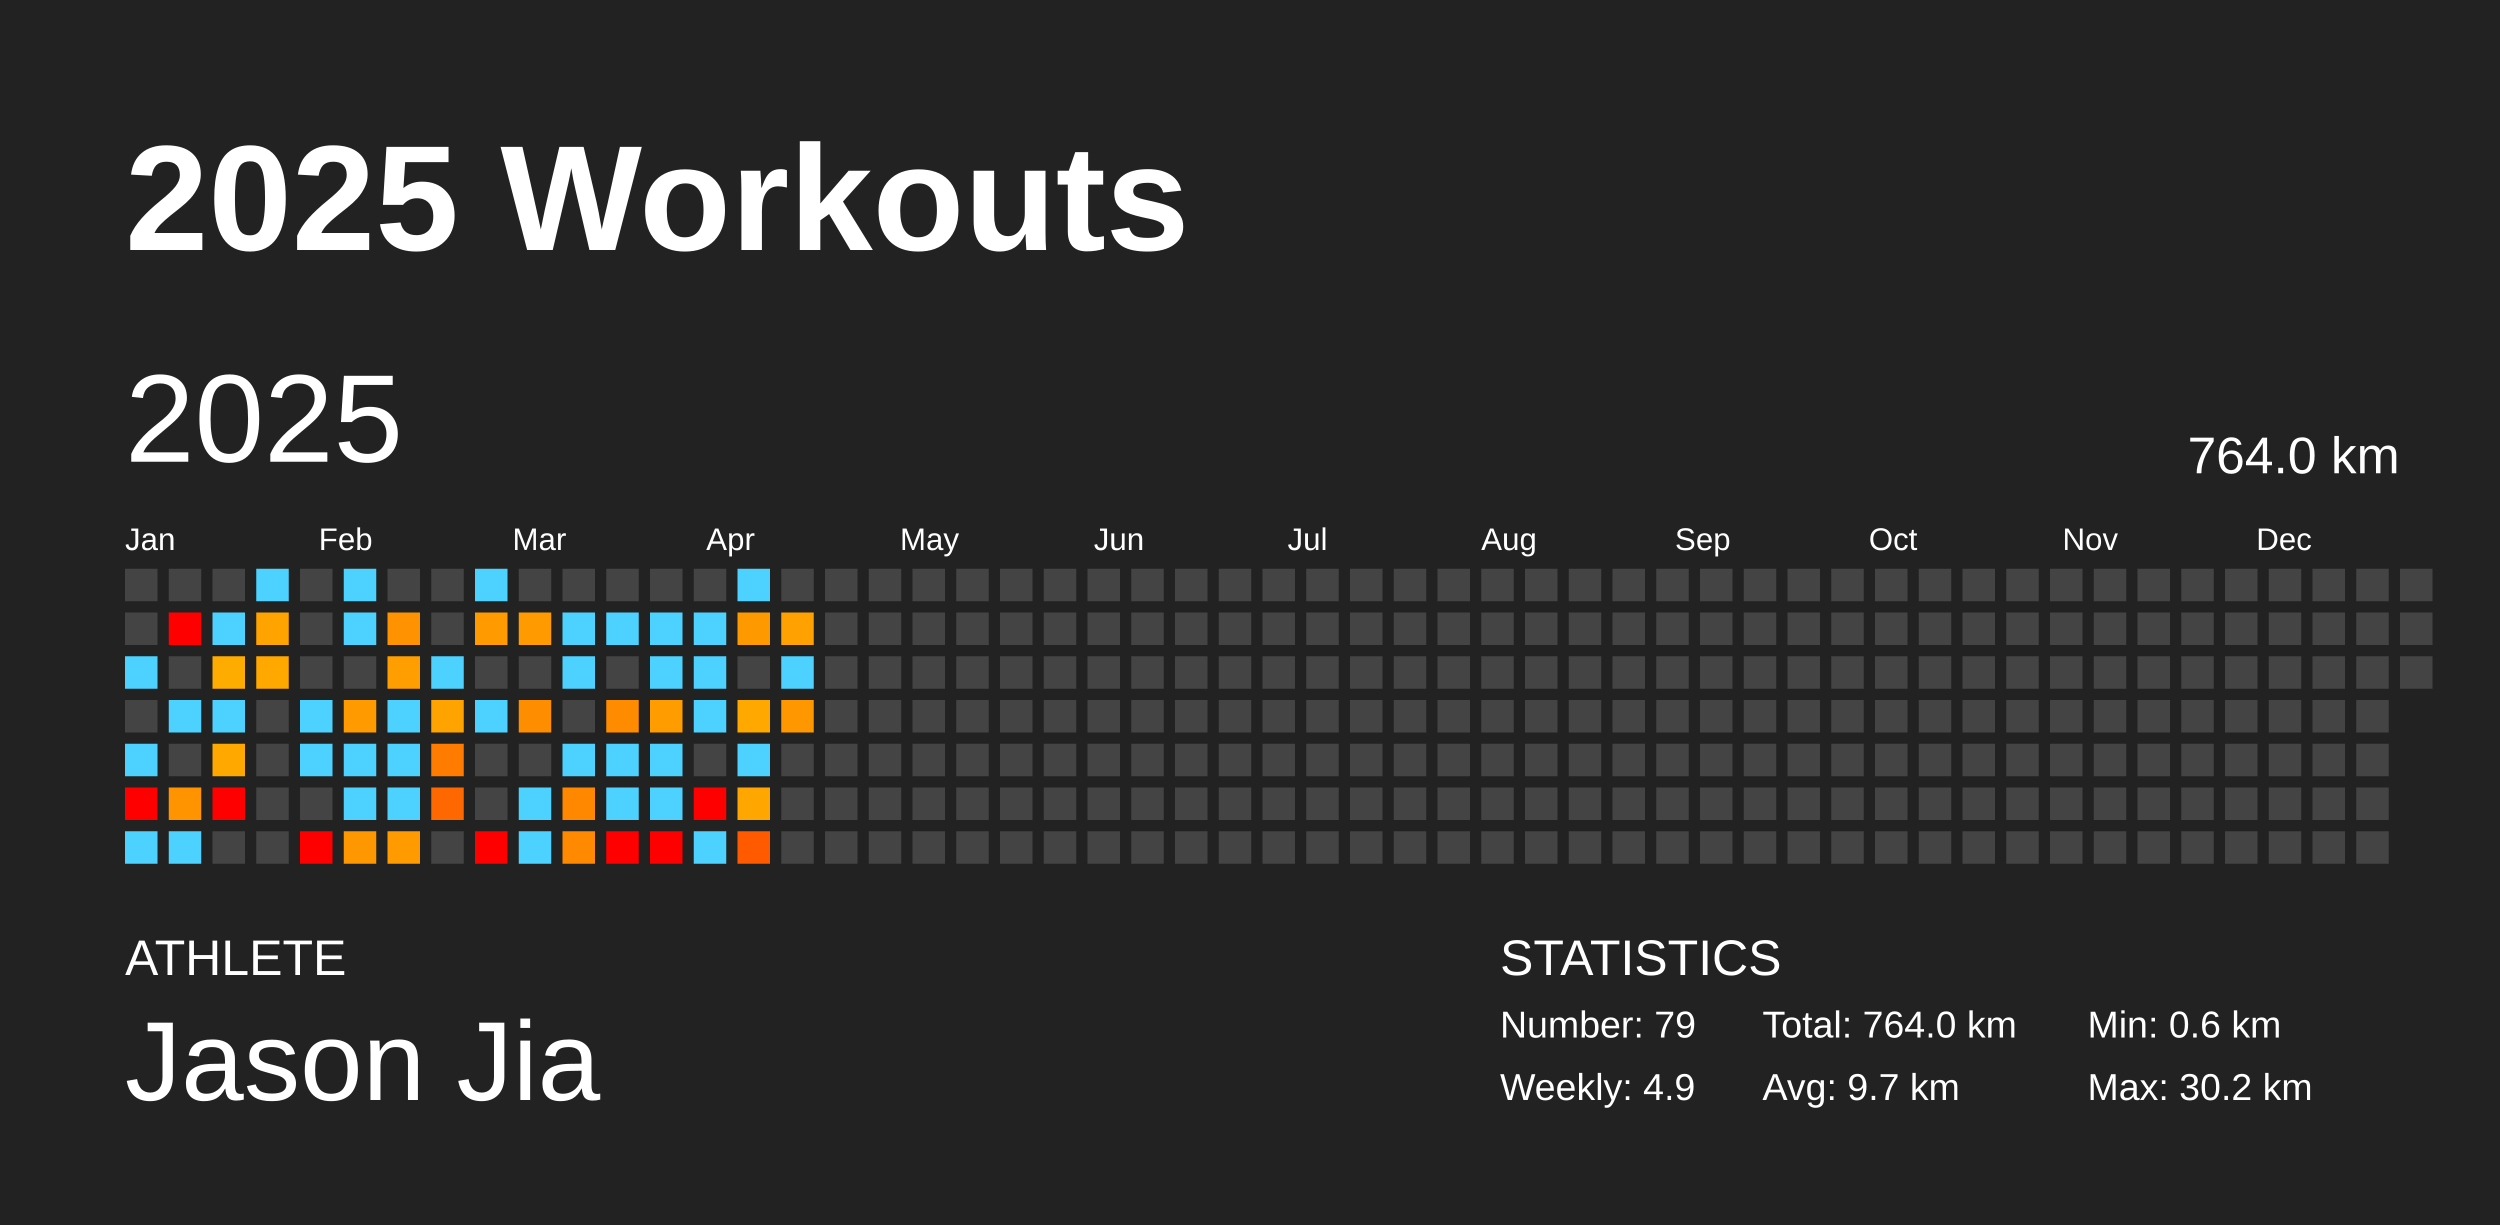
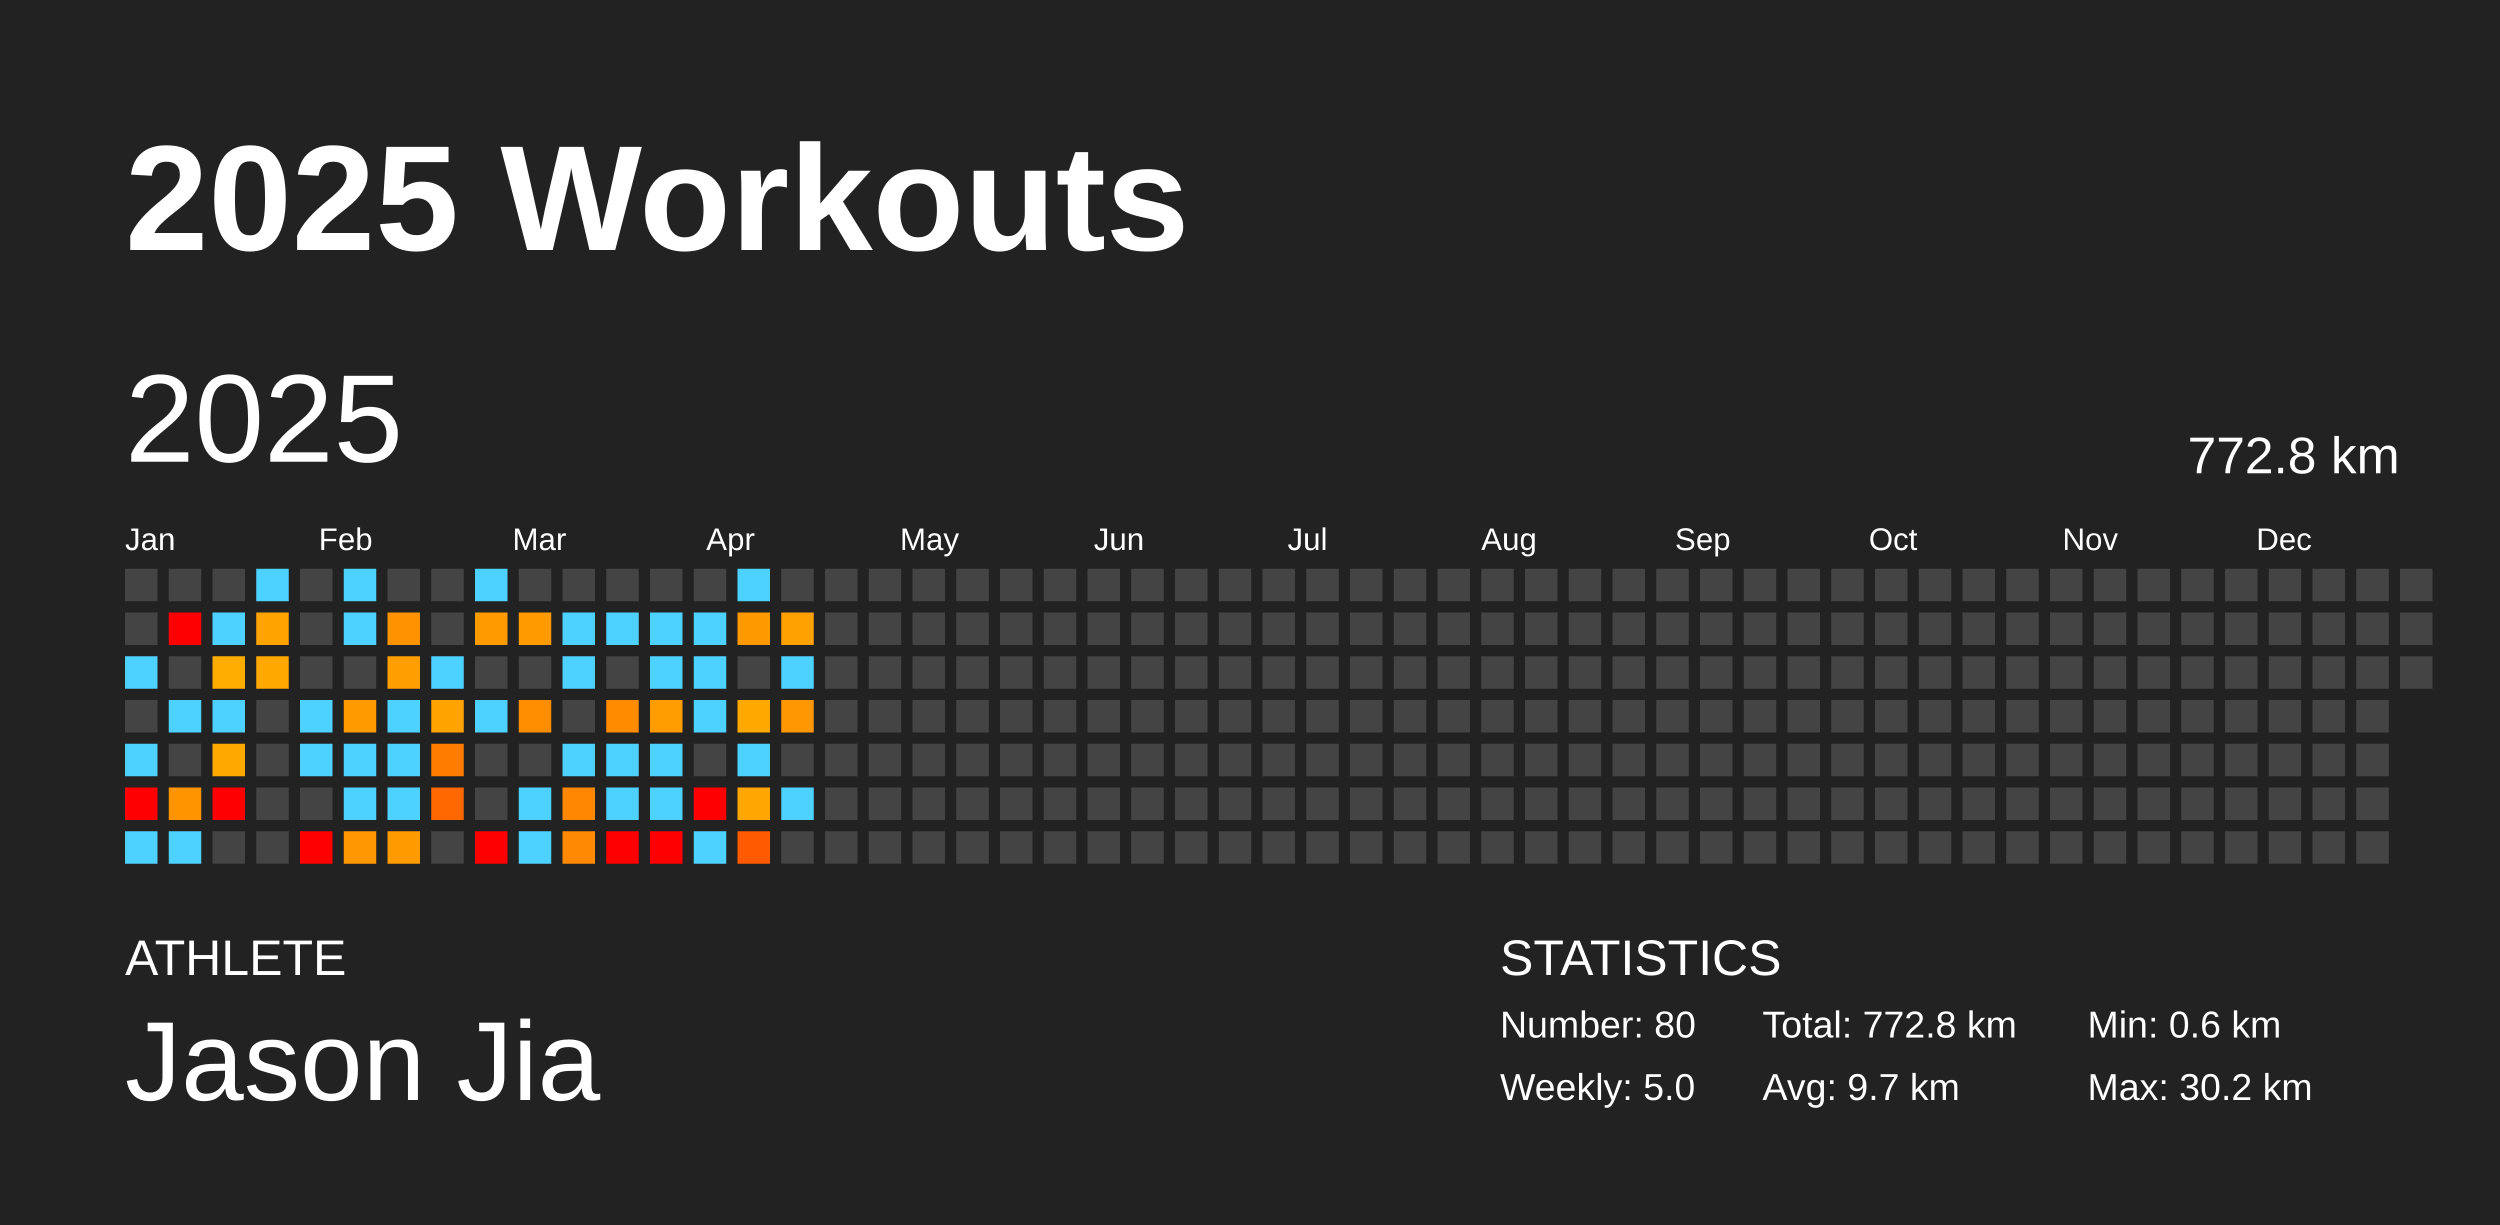
<svg xmlns="http://www.w3.org/2000/svg" baseProfile="full" height="98mm" version="1.1" viewBox="0,0,200,98" width="200mm">
  <defs />
  <rect fill="#222222" height="98" width="200" x="0" y="0" />
  <text fill="#FFFFFF" style="font-size:12px; font-family:Arial; font-weight:bold;" x="10" y="20">2025 Workouts</text>
  <text fill="#FFFFFF" style="font-size:4px; font-family:Arial" x="10" y="78">ATHLETE</text>
  <text fill="#FFFFFF" style="font-size:9px; font-family:Arial" x="10" y="88">Jason Jia</text>
  <text fill="#FFFFFF" style="font-size:4px; font-family:Arial" x="120" y="78">STATISTICS</text>
-   <text fill="#FFFFFF" style="font-size:3px; font-family:Arial" x="120" y="83">Number: 79</text>
-   <text fill="#FFFFFF" style="font-size:3px; font-family:Arial" x="120" y="88">Weekly: 4.9</text>
-   <text fill="#FFFFFF" style="font-size:3px; font-family:Arial" x="141" y="83">Total: 764.0 km</text>
+   <text fill="#FFFFFF" style="font-size:3px; font-family:Arial" x="120" y="83">Number: 80</text>
+   <text fill="#FFFFFF" style="font-size:3px; font-family:Arial" x="120" y="88">Weekly: 5.0</text>
+   <text fill="#FFFFFF" style="font-size:3px; font-family:Arial" x="141" y="83">Total: 772.8 km</text>
  <text fill="#FFFFFF" style="font-size:3px; font-family:Arial" x="141" y="88">Avg: 9.7 km</text>
  <text fill="#FFFFFF" style="font-size:3px; font-family:Arial" x="167" y="83">Min: 0.6 km</text>
  <text fill="#FFFFFF" style="font-size:3px; font-family:Arial" x="167" y="88">Max: 30.2 km</text>
  <text dominant-baseline="hanging" fill="#FFFFFF" style="font-size:10.0px; font-family:Arial;" x="10" y="30">2025</text>
-   <text dominant-baseline="hanging" fill="#FFFFFF" style="font-size:4.125px; font-family:Arial;" x="175" y="35">764.0 km</text>
+   <text dominant-baseline="hanging" fill="#FFFFFF" style="font-size:4.125px; font-family:Arial;" x="175" y="35">772.8 km</text>
  <text fill="#FFFFFF" style="font-size:2.5px; font-family:Arial" x="10.0" y="44">Jan</text>
  <text fill="#FFFFFF" style="font-size:2.5px; font-family:Arial" x="25.5" y="44">Feb</text>
  <text fill="#FFFFFF" style="font-size:2.5px; font-family:Arial" x="41.0" y="44">Mar</text>
  <text fill="#FFFFFF" style="font-size:2.5px; font-family:Arial" x="56.5" y="44">Apr</text>
  <text fill="#FFFFFF" style="font-size:2.5px; font-family:Arial" x="72.0" y="44">May</text>
  <text fill="#FFFFFF" style="font-size:2.5px; font-family:Arial" x="87.5" y="44">Jun</text>
  <text fill="#FFFFFF" style="font-size:2.5px; font-family:Arial" x="103.0" y="44">Jul</text>
  <text fill="#FFFFFF" style="font-size:2.5px; font-family:Arial" x="118.5" y="44">Aug</text>
  <text fill="#FFFFFF" style="font-size:2.5px; font-family:Arial" x="134.0" y="44">Sep</text>
  <text fill="#FFFFFF" style="font-size:2.5px; font-family:Arial" x="149.5" y="44">Oct</text>
  <text fill="#FFFFFF" style="font-size:2.5px; font-family:Arial" x="165.0" y="44">Nov</text>
  <text fill="#FFFFFF" style="font-size:2.5px; font-family:Arial" x="180.5" y="44">Dec</text>
  <rect fill="#444444" height="2.6" width="2.6" x="10.0" y="45.5" />
  <rect fill="#444444" height="2.6" width="2.6" x="10.0" y="49.0" />
  <rect fill="#4dd2ff" height="2.6" width="2.6" x="10.0" y="52.5" />
  <rect fill="#444444" height="2.6" width="2.6" x="10.0" y="56.0" />
  <rect fill="#4dd2ff" height="2.6" width="2.6" x="10.0" y="59.5" />
  <rect fill="red" height="2.6" width="2.6" x="10.0" y="63.0" />
  <rect fill="#4dd2ff" height="2.6" width="2.6" x="10.0" y="66.5" />
  <rect fill="#444444" height="2.6" width="2.6" x="13.5" y="45.5" />
  <rect fill="red" height="2.6" width="2.6" x="13.5" y="49.0" />
  <rect fill="#444444" height="2.6" width="2.6" x="13.5" y="52.5" />
  <rect fill="#4dd2ff" height="2.6" width="2.6" x="13.5" y="56.0" />
  <rect fill="#444444" height="2.6" width="2.6" x="13.5" y="59.5" />
  <rect fill="#ff9300" height="2.6" width="2.6" x="13.5" y="63.0" />
  <rect fill="#4dd2ff" height="2.6" width="2.6" x="13.5" y="66.5" />
  <rect fill="#444444" height="2.6" width="2.6" x="17.0" y="45.5" />
  <rect fill="#4dd2ff" height="2.6" width="2.6" x="17.0" y="49.0" />
  <rect fill="#ffac00" height="2.6" width="2.6" x="17.0" y="52.5" />
  <rect fill="#4dd2ff" height="2.6" width="2.6" x="17.0" y="56.0" />
  <rect fill="#ffa900" height="2.6" width="2.6" x="17.0" y="59.5" />
  <rect fill="red" height="2.6" width="2.6" x="17.0" y="63.0" />
  <rect fill="#444444" height="2.6" width="2.6" x="17.0" y="66.5" />
  <rect fill="#4dd2ff" height="2.6" width="2.6" x="20.5" y="45.5" />
  <rect fill="#ffa300" height="2.6" width="2.6" x="20.5" y="49.0" />
  <rect fill="#ffa800" height="2.6" width="2.6" x="20.5" y="52.5" />
  <rect fill="#444444" height="2.6" width="2.6" x="20.5" y="56.0" />
  <rect fill="#444444" height="2.6" width="2.6" x="20.5" y="59.5" />
  <rect fill="#444444" height="2.6" width="2.6" x="20.5" y="63.0" />
  <rect fill="#444444" height="2.6" width="2.6" x="20.5" y="66.5" />
  <rect fill="#444444" height="2.6" width="2.6" x="24.0" y="45.5" />
  <rect fill="#444444" height="2.6" width="2.6" x="24.0" y="49.0" />
  <rect fill="#444444" height="2.6" width="2.6" x="24.0" y="52.5" />
  <rect fill="#4dd2ff" height="2.6" width="2.6" x="24.0" y="56.0" />
  <rect fill="#4dd2ff" height="2.6" width="2.6" x="24.0" y="59.5" />
  <rect fill="#444444" height="2.6" width="2.6" x="24.0" y="63.0" />
  <rect fill="red" height="2.6" width="2.6" x="24.0" y="66.5" />
  <rect fill="#4dd2ff" height="2.6" width="2.6" x="27.5" y="45.5" />
  <rect fill="#4dd2ff" height="2.6" width="2.6" x="27.5" y="49.0" />
  <rect fill="#444444" height="2.6" width="2.6" x="27.5" y="52.5" />
  <rect fill="#ff9b00" height="2.6" width="2.6" x="27.5" y="56.0" />
  <rect fill="#4dd2ff" height="2.6" width="2.6" x="27.5" y="59.5" />
  <rect fill="#4dd2ff" height="2.6" width="2.6" x="27.5" y="63.0" />
  <rect fill="#ff9800" height="2.6" width="2.6" x="27.5" y="66.5" />
  <rect fill="#444444" height="2.6" width="2.6" x="31.0" y="45.5" />
  <rect fill="#ff9200" height="2.6" width="2.6" x="31.0" y="49.0" />
  <rect fill="#ff9e00" height="2.6" width="2.6" x="31.0" y="52.5" />
  <rect fill="#4dd2ff" height="2.6" width="2.6" x="31.0" y="56.0" />
  <rect fill="#4dd2ff" height="2.6" width="2.6" x="31.0" y="59.5" />
  <rect fill="#4dd2ff" height="2.6" width="2.6" x="31.0" y="63.0" />
  <rect fill="#ff9b00" height="2.6" width="2.6" x="31.0" y="66.5" />
  <rect fill="#444444" height="2.6" width="2.6" x="34.5" y="45.5" />
  <rect fill="#444444" height="2.6" width="2.6" x="34.5" y="49.0" />
  <rect fill="#4dd2ff" height="2.6" width="2.6" x="34.5" y="52.5" />
  <rect fill="#ffa300" height="2.6" width="2.6" x="34.5" y="56.0" />
  <rect fill="#ff7c00" height="2.6" width="2.6" x="34.5" y="59.5" />
  <rect fill="#ff6800" height="2.6" width="2.6" x="34.5" y="63.0" />
  <rect fill="#444444" height="2.6" width="2.6" x="34.5" y="66.5" />
  <rect fill="#4dd2ff" height="2.6" width="2.6" x="38.0" y="45.5" />
  <rect fill="#ff9a00" height="2.6" width="2.6" x="38.0" y="49.0" />
  <rect fill="#444444" height="2.6" width="2.6" x="38.0" y="52.5" />
  <rect fill="#4dd2ff" height="2.6" width="2.6" x="38.0" y="56.0" />
  <rect fill="#444444" height="2.6" width="2.6" x="38.0" y="59.5" />
  <rect fill="#444444" height="2.6" width="2.6" x="38.0" y="63.0" />
  <rect fill="red" height="2.6" width="2.6" x="38.0" y="66.5" />
  <rect fill="#444444" height="2.6" width="2.6" x="41.5" y="45.5" />
  <rect fill="#ff9b00" height="2.6" width="2.6" x="41.5" y="49.0" />
  <rect fill="#444444" height="2.6" width="2.6" x="41.5" y="52.5" />
  <rect fill="#ff8d00" height="2.6" width="2.6" x="41.5" y="56.0" />
  <rect fill="#444444" height="2.6" width="2.6" x="41.5" y="59.5" />
  <rect fill="#4dd2ff" height="2.6" width="2.6" x="41.5" y="63.0" />
  <rect fill="#4dd2ff" height="2.6" width="2.6" x="41.5" y="66.5" />
  <rect fill="#444444" height="2.6" width="2.6" x="45.0" y="45.5" />
  <rect fill="#4dd2ff" height="2.6" width="2.6" x="45.0" y="49.0" />
  <rect fill="#4dd2ff" height="2.6" width="2.6" x="45.0" y="52.5" />
  <rect fill="#444444" height="2.6" width="2.6" x="45.0" y="56.0" />
  <rect fill="#4dd2ff" height="2.6" width="2.6" x="45.0" y="59.5" />
  <rect fill="#ff8800" height="2.6" width="2.6" x="45.0" y="63.0" />
  <rect fill="#ff8900" height="2.6" width="2.6" x="45.0" y="66.5" />
  <rect fill="#444444" height="2.6" width="2.6" x="48.5" y="45.5" />
  <rect fill="#4dd2ff" height="2.6" width="2.6" x="48.5" y="49.0" />
  <rect fill="#444444" height="2.6" width="2.6" x="48.5" y="52.5" />
  <rect fill="#ff8c00" height="2.6" width="2.6" x="48.5" y="56.0" />
  <rect fill="#4dd2ff" height="2.6" width="2.6" x="48.5" y="59.5" />
  <rect fill="#4dd2ff" height="2.6" width="2.6" x="48.5" y="63.0" />
  <rect fill="red" height="2.6" width="2.6" x="48.5" y="66.5" />
  <rect fill="#444444" height="2.6" width="2.6" x="52.0" y="45.5" />
  <rect fill="#4dd2ff" height="2.6" width="2.6" x="52.0" y="49.0" />
  <rect fill="#4dd2ff" height="2.6" width="2.6" x="52.0" y="52.5" />
  <rect fill="#ff9c00" height="2.6" width="2.6" x="52.0" y="56.0" />
  <rect fill="#4dd2ff" height="2.6" width="2.6" x="52.0" y="59.5" />
  <rect fill="#4dd2ff" height="2.6" width="2.6" x="52.0" y="63.0" />
  <rect fill="red" height="2.6" width="2.6" x="52.0" y="66.5" />
  <rect fill="#444444" height="2.6" width="2.6" x="55.5" y="45.5" />
  <rect fill="#4dd2ff" height="2.6" width="2.6" x="55.5" y="49.0" />
  <rect fill="#4dd2ff" height="2.6" width="2.6" x="55.5" y="52.5" />
  <rect fill="#4dd2ff" height="2.6" width="2.6" x="55.5" y="56.0" />
  <rect fill="#444444" height="2.6" width="2.6" x="55.5" y="59.5" />
  <rect fill="red" height="2.6" width="2.6" x="55.5" y="63.0" />
  <rect fill="#4dd2ff" height="2.6" width="2.6" x="55.5" y="66.5" />
  <rect fill="#4dd2ff" height="2.6" width="2.6" x="59.0" y="45.5" />
  <rect fill="#ff9900" height="2.6" width="2.6" x="59.0" y="49.0" />
  <rect fill="#444444" height="2.6" width="2.6" x="59.0" y="52.5" />
  <rect fill="#ffa900" height="2.6" width="2.6" x="59.0" y="56.0" />
  <rect fill="#4dd2ff" height="2.6" width="2.6" x="59.0" y="59.5" />
  <rect fill="#ffa700" height="2.6" width="2.6" x="59.0" y="63.0" />
  <rect fill="#ff5a00" height="2.6" width="2.6" x="59.0" y="66.5" />
  <rect fill="#444444" height="2.6" width="2.6" x="62.5" y="45.5" />
  <rect fill="#ffa100" height="2.6" width="2.6" x="62.5" y="49.0" />
  <rect fill="#4dd2ff" height="2.6" width="2.6" x="62.5" y="52.5" />
  <rect fill="#ff9700" height="2.6" width="2.6" x="62.5" y="56.0" />
  <rect fill="#444444" height="2.6" width="2.6" x="62.5" y="59.5" />
-   <rect fill="#444444" height="2.6" width="2.6" x="62.5" y="63.0" />
+   <rect fill="#4dd2ff" height="2.6" width="2.6" x="62.5" y="63.0" />
  <rect fill="#444444" height="2.6" width="2.6" x="62.5" y="66.5" />
  <rect fill="#444444" height="2.6" width="2.6" x="66.0" y="45.5" />
  <rect fill="#444444" height="2.6" width="2.6" x="66.0" y="49.0" />
  <rect fill="#444444" height="2.6" width="2.6" x="66.0" y="52.5" />
  <rect fill="#444444" height="2.6" width="2.6" x="66.0" y="56.0" />
  <rect fill="#444444" height="2.6" width="2.6" x="66.0" y="59.5" />
  <rect fill="#444444" height="2.6" width="2.6" x="66.0" y="63.0" />
  <rect fill="#444444" height="2.6" width="2.6" x="66.0" y="66.5" />
  <rect fill="#444444" height="2.6" width="2.6" x="69.5" y="45.5" />
  <rect fill="#444444" height="2.6" width="2.6" x="69.5" y="49.0" />
  <rect fill="#444444" height="2.6" width="2.6" x="69.5" y="52.5" />
  <rect fill="#444444" height="2.6" width="2.6" x="69.5" y="56.0" />
  <rect fill="#444444" height="2.6" width="2.6" x="69.5" y="59.5" />
  <rect fill="#444444" height="2.6" width="2.6" x="69.5" y="63.0" />
  <rect fill="#444444" height="2.6" width="2.6" x="69.5" y="66.5" />
  <rect fill="#444444" height="2.6" width="2.6" x="73.0" y="45.5" />
  <rect fill="#444444" height="2.6" width="2.6" x="73.0" y="49.0" />
  <rect fill="#444444" height="2.6" width="2.6" x="73.0" y="52.5" />
  <rect fill="#444444" height="2.6" width="2.6" x="73.0" y="56.0" />
  <rect fill="#444444" height="2.6" width="2.6" x="73.0" y="59.5" />
  <rect fill="#444444" height="2.6" width="2.6" x="73.0" y="63.0" />
  <rect fill="#444444" height="2.6" width="2.6" x="73.0" y="66.5" />
  <rect fill="#444444" height="2.6" width="2.6" x="76.5" y="45.5" />
  <rect fill="#444444" height="2.6" width="2.6" x="76.5" y="49.0" />
  <rect fill="#444444" height="2.6" width="2.6" x="76.5" y="52.5" />
  <rect fill="#444444" height="2.6" width="2.6" x="76.5" y="56.0" />
  <rect fill="#444444" height="2.6" width="2.6" x="76.5" y="59.5" />
  <rect fill="#444444" height="2.6" width="2.6" x="76.5" y="63.0" />
  <rect fill="#444444" height="2.6" width="2.6" x="76.5" y="66.5" />
  <rect fill="#444444" height="2.6" width="2.6" x="80.0" y="45.5" />
  <rect fill="#444444" height="2.6" width="2.6" x="80.0" y="49.0" />
  <rect fill="#444444" height="2.6" width="2.6" x="80.0" y="52.5" />
  <rect fill="#444444" height="2.6" width="2.6" x="80.0" y="56.0" />
  <rect fill="#444444" height="2.6" width="2.6" x="80.0" y="59.5" />
  <rect fill="#444444" height="2.6" width="2.6" x="80.0" y="63.0" />
  <rect fill="#444444" height="2.6" width="2.6" x="80.0" y="66.5" />
  <rect fill="#444444" height="2.6" width="2.6" x="83.5" y="45.5" />
  <rect fill="#444444" height="2.6" width="2.6" x="83.5" y="49.0" />
  <rect fill="#444444" height="2.6" width="2.6" x="83.5" y="52.5" />
  <rect fill="#444444" height="2.6" width="2.6" x="83.5" y="56.0" />
  <rect fill="#444444" height="2.6" width="2.6" x="83.5" y="59.5" />
  <rect fill="#444444" height="2.6" width="2.6" x="83.5" y="63.0" />
  <rect fill="#444444" height="2.6" width="2.6" x="83.5" y="66.5" />
  <rect fill="#444444" height="2.6" width="2.6" x="87.0" y="45.5" />
  <rect fill="#444444" height="2.6" width="2.6" x="87.0" y="49.0" />
  <rect fill="#444444" height="2.6" width="2.6" x="87.0" y="52.5" />
  <rect fill="#444444" height="2.6" width="2.6" x="87.0" y="56.0" />
  <rect fill="#444444" height="2.6" width="2.6" x="87.0" y="59.5" />
  <rect fill="#444444" height="2.6" width="2.6" x="87.0" y="63.0" />
  <rect fill="#444444" height="2.6" width="2.6" x="87.0" y="66.5" />
  <rect fill="#444444" height="2.6" width="2.6" x="90.5" y="45.5" />
  <rect fill="#444444" height="2.6" width="2.6" x="90.5" y="49.0" />
  <rect fill="#444444" height="2.6" width="2.6" x="90.5" y="52.5" />
  <rect fill="#444444" height="2.6" width="2.6" x="90.5" y="56.0" />
  <rect fill="#444444" height="2.6" width="2.6" x="90.5" y="59.5" />
  <rect fill="#444444" height="2.6" width="2.6" x="90.5" y="63.0" />
  <rect fill="#444444" height="2.6" width="2.6" x="90.5" y="66.5" />
  <rect fill="#444444" height="2.6" width="2.6" x="94.0" y="45.5" />
  <rect fill="#444444" height="2.6" width="2.6" x="94.0" y="49.0" />
  <rect fill="#444444" height="2.6" width="2.6" x="94.0" y="52.5" />
  <rect fill="#444444" height="2.6" width="2.6" x="94.0" y="56.0" />
  <rect fill="#444444" height="2.6" width="2.6" x="94.0" y="59.5" />
  <rect fill="#444444" height="2.6" width="2.6" x="94.0" y="63.0" />
  <rect fill="#444444" height="2.6" width="2.6" x="94.0" y="66.5" />
  <rect fill="#444444" height="2.6" width="2.6" x="97.5" y="45.5" />
  <rect fill="#444444" height="2.6" width="2.6" x="97.5" y="49.0" />
  <rect fill="#444444" height="2.6" width="2.6" x="97.5" y="52.5" />
  <rect fill="#444444" height="2.6" width="2.6" x="97.5" y="56.0" />
  <rect fill="#444444" height="2.6" width="2.6" x="97.5" y="59.5" />
  <rect fill="#444444" height="2.6" width="2.6" x="97.5" y="63.0" />
  <rect fill="#444444" height="2.6" width="2.6" x="97.5" y="66.5" />
  <rect fill="#444444" height="2.6" width="2.6" x="101.0" y="45.5" />
  <rect fill="#444444" height="2.6" width="2.6" x="101.0" y="49.0" />
  <rect fill="#444444" height="2.6" width="2.6" x="101.0" y="52.5" />
  <rect fill="#444444" height="2.6" width="2.6" x="101.0" y="56.0" />
  <rect fill="#444444" height="2.6" width="2.6" x="101.0" y="59.5" />
  <rect fill="#444444" height="2.6" width="2.6" x="101.0" y="63.0" />
  <rect fill="#444444" height="2.6" width="2.6" x="101.0" y="66.5" />
  <rect fill="#444444" height="2.6" width="2.6" x="104.5" y="45.5" />
  <rect fill="#444444" height="2.6" width="2.6" x="104.5" y="49.0" />
  <rect fill="#444444" height="2.6" width="2.6" x="104.5" y="52.5" />
  <rect fill="#444444" height="2.6" width="2.6" x="104.5" y="56.0" />
  <rect fill="#444444" height="2.6" width="2.6" x="104.5" y="59.5" />
  <rect fill="#444444" height="2.6" width="2.6" x="104.5" y="63.0" />
  <rect fill="#444444" height="2.6" width="2.6" x="104.5" y="66.5" />
  <rect fill="#444444" height="2.6" width="2.6" x="108.0" y="45.5" />
  <rect fill="#444444" height="2.6" width="2.6" x="108.0" y="49.0" />
  <rect fill="#444444" height="2.6" width="2.6" x="108.0" y="52.5" />
  <rect fill="#444444" height="2.6" width="2.6" x="108.0" y="56.0" />
  <rect fill="#444444" height="2.6" width="2.6" x="108.0" y="59.5" />
  <rect fill="#444444" height="2.6" width="2.6" x="108.0" y="63.0" />
  <rect fill="#444444" height="2.6" width="2.6" x="108.0" y="66.5" />
  <rect fill="#444444" height="2.6" width="2.6" x="111.5" y="45.5" />
  <rect fill="#444444" height="2.6" width="2.6" x="111.5" y="49.0" />
  <rect fill="#444444" height="2.6" width="2.6" x="111.5" y="52.5" />
  <rect fill="#444444" height="2.6" width="2.6" x="111.5" y="56.0" />
  <rect fill="#444444" height="2.6" width="2.6" x="111.5" y="59.5" />
  <rect fill="#444444" height="2.6" width="2.6" x="111.5" y="63.0" />
  <rect fill="#444444" height="2.6" width="2.6" x="111.5" y="66.5" />
  <rect fill="#444444" height="2.6" width="2.6" x="115.0" y="45.5" />
  <rect fill="#444444" height="2.6" width="2.6" x="115.0" y="49.0" />
  <rect fill="#444444" height="2.6" width="2.6" x="115.0" y="52.5" />
  <rect fill="#444444" height="2.6" width="2.6" x="115.0" y="56.0" />
  <rect fill="#444444" height="2.6" width="2.6" x="115.0" y="59.5" />
  <rect fill="#444444" height="2.6" width="2.6" x="115.0" y="63.0" />
  <rect fill="#444444" height="2.6" width="2.6" x="115.0" y="66.5" />
  <rect fill="#444444" height="2.6" width="2.6" x="118.5" y="45.5" />
  <rect fill="#444444" height="2.6" width="2.6" x="118.5" y="49.0" />
  <rect fill="#444444" height="2.6" width="2.6" x="118.5" y="52.5" />
  <rect fill="#444444" height="2.6" width="2.6" x="118.5" y="56.0" />
  <rect fill="#444444" height="2.6" width="2.6" x="118.5" y="59.5" />
  <rect fill="#444444" height="2.6" width="2.6" x="118.5" y="63.0" />
  <rect fill="#444444" height="2.6" width="2.6" x="118.5" y="66.5" />
  <rect fill="#444444" height="2.6" width="2.6" x="122.0" y="45.5" />
  <rect fill="#444444" height="2.6" width="2.6" x="122.0" y="49.0" />
  <rect fill="#444444" height="2.6" width="2.6" x="122.0" y="52.5" />
  <rect fill="#444444" height="2.6" width="2.6" x="122.0" y="56.0" />
  <rect fill="#444444" height="2.6" width="2.6" x="122.0" y="59.5" />
  <rect fill="#444444" height="2.6" width="2.6" x="122.0" y="63.0" />
  <rect fill="#444444" height="2.6" width="2.6" x="122.0" y="66.5" />
  <rect fill="#444444" height="2.6" width="2.6" x="125.5" y="45.5" />
  <rect fill="#444444" height="2.6" width="2.6" x="125.5" y="49.0" />
  <rect fill="#444444" height="2.6" width="2.6" x="125.5" y="52.5" />
  <rect fill="#444444" height="2.6" width="2.6" x="125.5" y="56.0" />
  <rect fill="#444444" height="2.6" width="2.6" x="125.5" y="59.5" />
  <rect fill="#444444" height="2.6" width="2.6" x="125.5" y="63.0" />
  <rect fill="#444444" height="2.6" width="2.6" x="125.5" y="66.5" />
  <rect fill="#444444" height="2.6" width="2.6" x="129.0" y="45.5" />
  <rect fill="#444444" height="2.6" width="2.6" x="129.0" y="49.0" />
  <rect fill="#444444" height="2.6" width="2.6" x="129.0" y="52.5" />
  <rect fill="#444444" height="2.6" width="2.6" x="129.0" y="56.0" />
  <rect fill="#444444" height="2.6" width="2.6" x="129.0" y="59.5" />
  <rect fill="#444444" height="2.6" width="2.6" x="129.0" y="63.0" />
  <rect fill="#444444" height="2.6" width="2.6" x="129.0" y="66.5" />
  <rect fill="#444444" height="2.6" width="2.6" x="132.5" y="45.5" />
  <rect fill="#444444" height="2.6" width="2.6" x="132.5" y="49.0" />
  <rect fill="#444444" height="2.6" width="2.6" x="132.5" y="52.5" />
  <rect fill="#444444" height="2.6" width="2.6" x="132.5" y="56.0" />
  <rect fill="#444444" height="2.6" width="2.6" x="132.5" y="59.5" />
  <rect fill="#444444" height="2.6" width="2.6" x="132.5" y="63.0" />
  <rect fill="#444444" height="2.6" width="2.6" x="132.5" y="66.5" />
  <rect fill="#444444" height="2.6" width="2.6" x="136.0" y="45.5" />
  <rect fill="#444444" height="2.6" width="2.6" x="136.0" y="49.0" />
  <rect fill="#444444" height="2.6" width="2.6" x="136.0" y="52.5" />
  <rect fill="#444444" height="2.6" width="2.6" x="136.0" y="56.0" />
  <rect fill="#444444" height="2.6" width="2.6" x="136.0" y="59.5" />
  <rect fill="#444444" height="2.6" width="2.6" x="136.0" y="63.0" />
  <rect fill="#444444" height="2.6" width="2.6" x="136.0" y="66.5" />
  <rect fill="#444444" height="2.6" width="2.6" x="139.5" y="45.5" />
  <rect fill="#444444" height="2.6" width="2.6" x="139.5" y="49.0" />
  <rect fill="#444444" height="2.6" width="2.6" x="139.5" y="52.5" />
  <rect fill="#444444" height="2.6" width="2.6" x="139.5" y="56.0" />
  <rect fill="#444444" height="2.6" width="2.6" x="139.5" y="59.5" />
  <rect fill="#444444" height="2.6" width="2.6" x="139.5" y="63.0" />
  <rect fill="#444444" height="2.6" width="2.6" x="139.5" y="66.5" />
  <rect fill="#444444" height="2.6" width="2.6" x="143.0" y="45.5" />
  <rect fill="#444444" height="2.6" width="2.6" x="143.0" y="49.0" />
  <rect fill="#444444" height="2.6" width="2.6" x="143.0" y="52.5" />
  <rect fill="#444444" height="2.6" width="2.6" x="143.0" y="56.0" />
  <rect fill="#444444" height="2.6" width="2.6" x="143.0" y="59.5" />
  <rect fill="#444444" height="2.6" width="2.6" x="143.0" y="63.0" />
  <rect fill="#444444" height="2.6" width="2.6" x="143.0" y="66.5" />
  <rect fill="#444444" height="2.6" width="2.6" x="146.5" y="45.5" />
  <rect fill="#444444" height="2.6" width="2.6" x="146.5" y="49.0" />
  <rect fill="#444444" height="2.6" width="2.6" x="146.5" y="52.5" />
  <rect fill="#444444" height="2.6" width="2.6" x="146.5" y="56.0" />
  <rect fill="#444444" height="2.6" width="2.6" x="146.5" y="59.5" />
  <rect fill="#444444" height="2.6" width="2.6" x="146.5" y="63.0" />
  <rect fill="#444444" height="2.6" width="2.6" x="146.5" y="66.5" />
  <rect fill="#444444" height="2.6" width="2.6" x="150.0" y="45.5" />
  <rect fill="#444444" height="2.6" width="2.6" x="150.0" y="49.0" />
  <rect fill="#444444" height="2.6" width="2.6" x="150.0" y="52.5" />
  <rect fill="#444444" height="2.6" width="2.6" x="150.0" y="56.0" />
  <rect fill="#444444" height="2.6" width="2.6" x="150.0" y="59.5" />
  <rect fill="#444444" height="2.6" width="2.6" x="150.0" y="63.0" />
  <rect fill="#444444" height="2.6" width="2.6" x="150.0" y="66.5" />
  <rect fill="#444444" height="2.6" width="2.6" x="153.5" y="45.5" />
  <rect fill="#444444" height="2.6" width="2.6" x="153.5" y="49.0" />
  <rect fill="#444444" height="2.6" width="2.6" x="153.5" y="52.5" />
  <rect fill="#444444" height="2.6" width="2.6" x="153.5" y="56.0" />
  <rect fill="#444444" height="2.6" width="2.6" x="153.5" y="59.5" />
  <rect fill="#444444" height="2.6" width="2.6" x="153.5" y="63.0" />
  <rect fill="#444444" height="2.6" width="2.6" x="153.5" y="66.5" />
  <rect fill="#444444" height="2.6" width="2.6" x="157.0" y="45.5" />
  <rect fill="#444444" height="2.6" width="2.6" x="157.0" y="49.0" />
  <rect fill="#444444" height="2.6" width="2.6" x="157.0" y="52.5" />
  <rect fill="#444444" height="2.6" width="2.6" x="157.0" y="56.0" />
  <rect fill="#444444" height="2.6" width="2.6" x="157.0" y="59.5" />
  <rect fill="#444444" height="2.6" width="2.6" x="157.0" y="63.0" />
  <rect fill="#444444" height="2.6" width="2.6" x="157.0" y="66.5" />
  <rect fill="#444444" height="2.6" width="2.6" x="160.5" y="45.5" />
  <rect fill="#444444" height="2.6" width="2.6" x="160.5" y="49.0" />
  <rect fill="#444444" height="2.6" width="2.6" x="160.5" y="52.5" />
  <rect fill="#444444" height="2.6" width="2.6" x="160.5" y="56.0" />
  <rect fill="#444444" height="2.6" width="2.6" x="160.5" y="59.5" />
  <rect fill="#444444" height="2.6" width="2.6" x="160.5" y="63.0" />
  <rect fill="#444444" height="2.6" width="2.6" x="160.5" y="66.5" />
  <rect fill="#444444" height="2.6" width="2.6" x="164.0" y="45.5" />
  <rect fill="#444444" height="2.6" width="2.6" x="164.0" y="49.0" />
  <rect fill="#444444" height="2.6" width="2.6" x="164.0" y="52.5" />
  <rect fill="#444444" height="2.6" width="2.6" x="164.0" y="56.0" />
  <rect fill="#444444" height="2.6" width="2.6" x="164.0" y="59.5" />
  <rect fill="#444444" height="2.6" width="2.6" x="164.0" y="63.0" />
  <rect fill="#444444" height="2.6" width="2.6" x="164.0" y="66.5" />
  <rect fill="#444444" height="2.6" width="2.6" x="167.5" y="45.5" />
  <rect fill="#444444" height="2.6" width="2.6" x="167.5" y="49.0" />
  <rect fill="#444444" height="2.6" width="2.6" x="167.5" y="52.5" />
  <rect fill="#444444" height="2.6" width="2.6" x="167.5" y="56.0" />
  <rect fill="#444444" height="2.6" width="2.6" x="167.5" y="59.5" />
  <rect fill="#444444" height="2.6" width="2.6" x="167.5" y="63.0" />
  <rect fill="#444444" height="2.6" width="2.6" x="167.5" y="66.5" />
  <rect fill="#444444" height="2.6" width="2.6" x="171.0" y="45.5" />
  <rect fill="#444444" height="2.6" width="2.6" x="171.0" y="49.0" />
  <rect fill="#444444" height="2.6" width="2.6" x="171.0" y="52.5" />
  <rect fill="#444444" height="2.6" width="2.6" x="171.0" y="56.0" />
  <rect fill="#444444" height="2.6" width="2.6" x="171.0" y="59.5" />
  <rect fill="#444444" height="2.6" width="2.6" x="171.0" y="63.0" />
  <rect fill="#444444" height="2.6" width="2.6" x="171.0" y="66.5" />
  <rect fill="#444444" height="2.6" width="2.6" x="174.5" y="45.5" />
  <rect fill="#444444" height="2.6" width="2.6" x="174.5" y="49.0" />
  <rect fill="#444444" height="2.6" width="2.6" x="174.5" y="52.5" />
  <rect fill="#444444" height="2.6" width="2.6" x="174.5" y="56.0" />
  <rect fill="#444444" height="2.6" width="2.6" x="174.5" y="59.5" />
  <rect fill="#444444" height="2.6" width="2.6" x="174.5" y="63.0" />
  <rect fill="#444444" height="2.6" width="2.6" x="174.5" y="66.5" />
  <rect fill="#444444" height="2.6" width="2.6" x="178.0" y="45.5" />
  <rect fill="#444444" height="2.6" width="2.6" x="178.0" y="49.0" />
  <rect fill="#444444" height="2.6" width="2.6" x="178.0" y="52.5" />
  <rect fill="#444444" height="2.6" width="2.6" x="178.0" y="56.0" />
  <rect fill="#444444" height="2.6" width="2.6" x="178.0" y="59.5" />
  <rect fill="#444444" height="2.6" width="2.6" x="178.0" y="63.0" />
  <rect fill="#444444" height="2.6" width="2.6" x="178.0" y="66.5" />
  <rect fill="#444444" height="2.6" width="2.6" x="181.5" y="45.5" />
  <rect fill="#444444" height="2.6" width="2.6" x="181.5" y="49.0" />
  <rect fill="#444444" height="2.6" width="2.6" x="181.5" y="52.5" />
  <rect fill="#444444" height="2.6" width="2.6" x="181.5" y="56.0" />
  <rect fill="#444444" height="2.6" width="2.6" x="181.5" y="59.5" />
  <rect fill="#444444" height="2.6" width="2.6" x="181.5" y="63.0" />
  <rect fill="#444444" height="2.6" width="2.6" x="181.5" y="66.5" />
  <rect fill="#444444" height="2.6" width="2.6" x="185.0" y="45.5" />
  <rect fill="#444444" height="2.6" width="2.6" x="185.0" y="49.0" />
  <rect fill="#444444" height="2.6" width="2.6" x="185.0" y="52.5" />
  <rect fill="#444444" height="2.6" width="2.6" x="185.0" y="56.0" />
  <rect fill="#444444" height="2.6" width="2.6" x="185.0" y="59.5" />
  <rect fill="#444444" height="2.6" width="2.6" x="185.0" y="63.0" />
  <rect fill="#444444" height="2.6" width="2.6" x="185.0" y="66.5" />
  <rect fill="#444444" height="2.6" width="2.6" x="188.5" y="45.5" />
  <rect fill="#444444" height="2.6" width="2.6" x="188.5" y="49.0" />
  <rect fill="#444444" height="2.6" width="2.6" x="188.5" y="52.5" />
  <rect fill="#444444" height="2.6" width="2.6" x="188.5" y="56.0" />
  <rect fill="#444444" height="2.6" width="2.6" x="188.5" y="59.5" />
  <rect fill="#444444" height="2.6" width="2.6" x="188.5" y="63.0" />
  <rect fill="#444444" height="2.6" width="2.6" x="188.5" y="66.5" />
  <rect fill="#444444" height="2.6" width="2.6" x="192.0" y="45.5" />
  <rect fill="#444444" height="2.6" width="2.6" x="192.0" y="49.0" />
  <rect fill="#444444" height="2.6" width="2.6" x="192.0" y="52.5" />
</svg>
